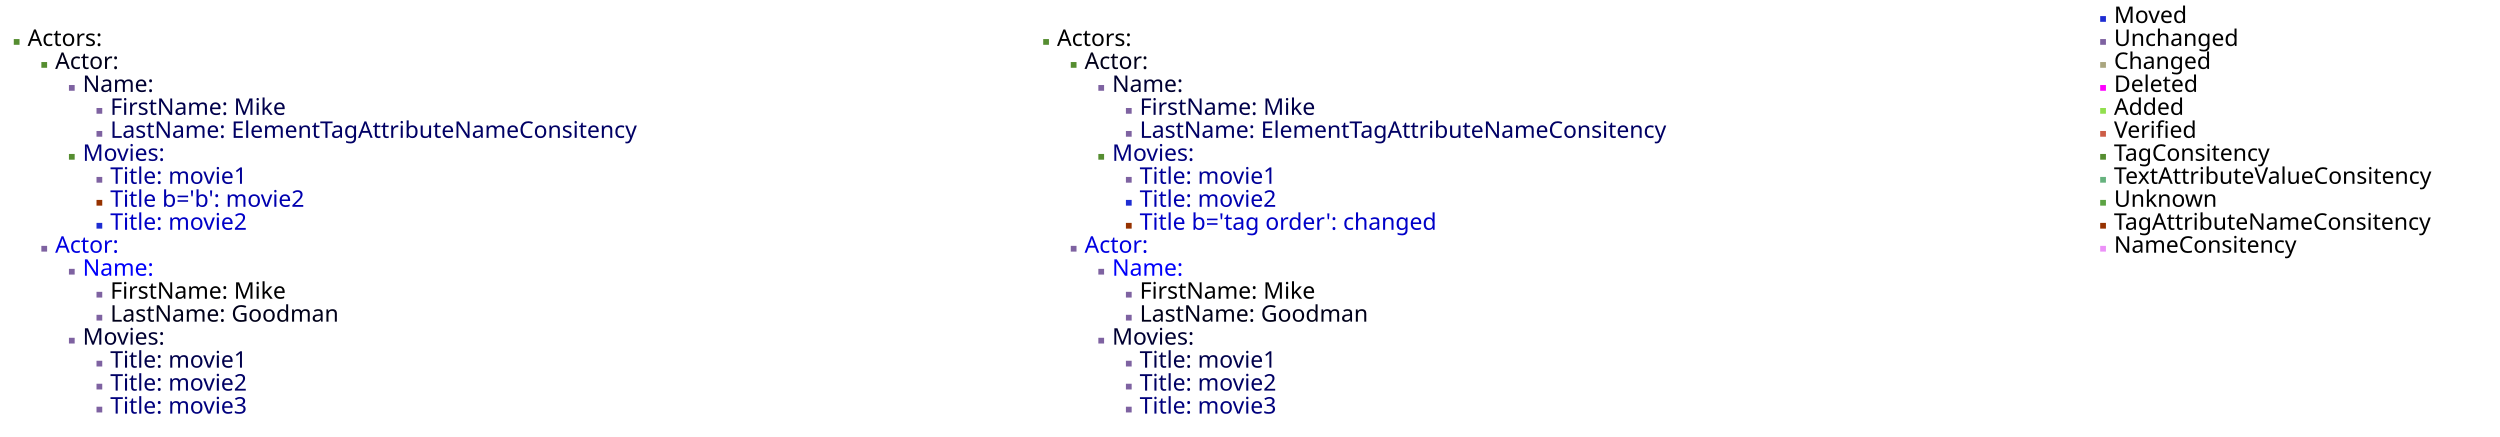
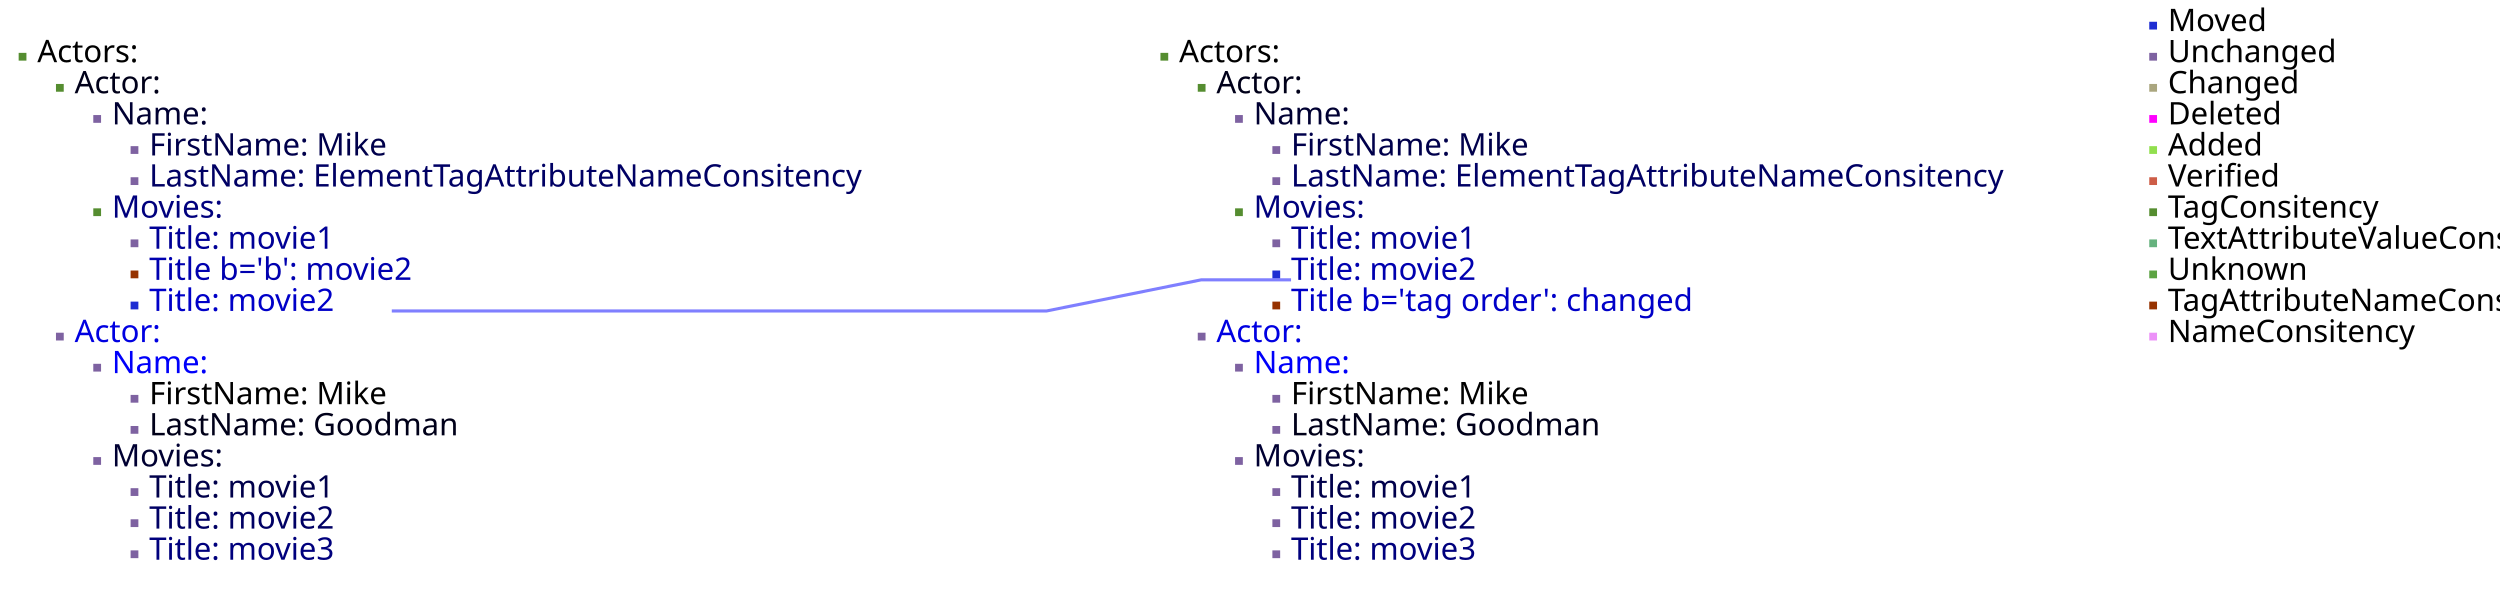
- <svg xmlns="http://www.w3.org/2000/svg" baseProfile="full" height="190.0" version="1.1" viewBox="0,0,1088.0,190.0" width="1088.0">
+ <svg xmlns="http://www.w3.org/2000/svg" baseProfile="full" height="190.0" version="1.1" viewBox="0,0,804.0,190.0" width="804.0">
  <defs />
  <svg baseProfile="full" height="100%" version="1.1" width="100%" x="0" y="0">
    <defs />
    <rect fill="rgb(85,141,48)" height="2.5" width="2.5" x="6.0" y="17.0" />
    <rect fill="rgb(85,141,48)" height="2.5" width="2.5" x="18.0" y="27.0" />
    <rect fill="rgb(126,98,161)" height="2.5" width="2.5" x="30.0" y="37.0" />
    <rect fill="rgb(126,98,161)" height="2.5" width="2.5" x="42.0" y="47.0" />
    <rect fill="rgb(126,98,161)" height="2.5" width="2.5" x="42.0" y="57.0" />
    <rect fill="rgb(85,141,48)" height="2.5" width="2.5" x="30.0" y="67.0" />
    <rect fill="rgb(126,98,161)" height="2.5" width="2.5" x="42.0" y="77.0" />
    <rect fill="rgb(150,50,0)" height="2.5" width="2.5" x="42.0" y="87.0" />
    <rect fill="rgb(30,45,210)" height="2.5" width="2.5" x="42.0" y="97.0" />
    <rect fill="rgb(126,98,161)" height="2.5" width="2.5" x="18.0" y="107.0" />
    <rect fill="rgb(126,98,161)" height="2.5" width="2.5" x="30.0" y="117.0" />
    <rect fill="rgb(126,98,161)" height="2.5" width="2.5" x="42.0" y="127.0" />
    <rect fill="rgb(126,98,161)" height="2.5" width="2.5" x="42.0" y="137.0" />
    <rect fill="rgb(126,98,161)" height="2.5" width="2.5" x="30.0" y="147.0" />
    <rect fill="rgb(126,98,161)" height="2.5" width="2.5" x="42.0" y="157.0" />
    <rect fill="rgb(126,98,161)" height="2.5" width="2.5" x="42.0" y="167.0" />
    <rect fill="rgb(126,98,161)" height="2.5" width="2.5" x="42.0" y="177.0" />
-     <text font-family="Lucida Console" font-size="10" x="12.0" y="20.0">
+     <text font-family="Lucida Console" font-size="10" textLength="54.0" x="12.0" y="20.0">
      <tspan fill="rgb(0,0,0)" x="12.0" y="20.0">Actors:  
</tspan>
    </text>
-     <text font-family="Lucida Console" font-size="10" x="24.0" y="30.0">
+     <text font-family="Lucida Console" font-size="10" textLength="48.0" x="24.0" y="30.0">
      <tspan fill="rgb(0,0,25)" x="24.0" y="30.0">Actor:  
</tspan>
    </text>
-     <text font-family="Lucida Console" font-size="10" x="36.0" y="40.0">
+     <text font-family="Lucida Console" font-size="10" textLength="42.0" x="36.0" y="40.0">
      <tspan fill="rgb(0,0,50)" x="36.0" y="40.0">Name:  
</tspan>
    </text>
-     <text font-family="Lucida Console" font-size="10" x="48.0" y="50.0">
+     <text font-family="Lucida Console" font-size="10" textLength="90.0" x="48.0" y="50.0">
      <tspan fill="rgb(0,0,75)" x="48.0" y="50.0">FirstName: Mike</tspan>
    </text>
-     <text font-family="Lucida Console" font-size="10" x="48.0" y="60.0">
+     <text font-family="Lucida Console" font-size="10" textLength="258.0" x="48.0" y="60.0">
      <tspan fill="rgb(0,0,100)" x="48.0" y="60.0">LastName: ElementTagAttributeNameConsitency</tspan>
    </text>
-     <text font-family="Lucida Console" font-size="10" x="36.0" y="70.0">
+     <text font-family="Lucida Console" font-size="10" textLength="54.0" x="36.0" y="70.0">
      <tspan fill="rgb(0,0,125)" x="36.0" y="70.0">Movies:  
</tspan>
    </text>
-     <text font-family="Lucida Console" font-size="10" x="48.0" y="80.0">
+     <text font-family="Lucida Console" font-size="10" textLength="78.0" x="48.0" y="80.0">
      <tspan fill="rgb(0,0,150)" x="48.0" y="80.0">Title: 
movie1
</tspan>
    </text>
-     <text font-family="Lucida Console" font-size="10" x="48.0" y="90.0">
+     <text font-family="Lucida Console" font-size="10" textLength="114.0" x="48.0" y="90.0">
      <tspan fill="rgb(0,0,175)" x="48.0" y="90.0">Title b='b': movie2</tspan>
    </text>
-     <text font-family="Lucida Console" font-size="10" x="48.0" y="100.0">
+     <text font-family="Lucida Console" font-size="10" textLength="78.0" x="48.0" y="100.0">
      <tspan fill="rgb(0,0,200)" x="48.0" y="100.0">Title: movie2</tspan>
    </text>
-     <text font-family="Lucida Console" font-size="10" x="24.0" y="110.0">
+     <text font-family="Lucida Console" font-size="10" textLength="48.0" x="24.0" y="110.0">
      <tspan fill="rgb(0,0,225)" x="24.0" y="110.0">Actor:  
</tspan>
    </text>
-     <text font-family="Lucida Console" font-size="10" x="36.0" y="120.0">
+     <text font-family="Lucida Console" font-size="10" textLength="42.0" x="36.0" y="120.0">
      <tspan fill="rgb(0,0,250)" x="36.0" y="120.0">Name:  
</tspan>
    </text>
-     <text font-family="Lucida Console" font-size="10" x="48.0" y="130.0">
+     <text font-family="Lucida Console" font-size="10" textLength="90.0" x="48.0" y="130.0">
      <tspan fill="rgb(0,0,0)" x="48.0" y="130.0">FirstName: 
Mike
</tspan>
    </text>
-     <text font-family="Lucida Console" font-size="10" x="48.0" y="140.0">
+     <text font-family="Lucida Console" font-size="10" textLength="102.0" x="48.0" y="140.0">
      <tspan fill="rgb(0,0,25)" x="48.0" y="140.0">LastName: Goodman</tspan>
    </text>
-     <text font-family="Lucida Console" font-size="10" x="36.0" y="150.0">
+     <text font-family="Lucida Console" font-size="10" textLength="54.0" x="36.0" y="150.0">
      <tspan fill="rgb(0,0,50)" x="36.0" y="150.0">Movies:  
</tspan>
    </text>
-     <text font-family="Lucida Console" font-size="10" x="48.0" y="160.0">
+     <text font-family="Lucida Console" font-size="10" textLength="78.0" x="48.0" y="160.0">
      <tspan fill="rgb(0,0,75)" x="48.0" y="160.0">Title: movie1</tspan>
    </text>
-     <text font-family="Lucida Console" font-size="10" x="48.0" y="170.0">
+     <text font-family="Lucida Console" font-size="10" textLength="78.0" x="48.0" y="170.0">
      <tspan fill="rgb(0,0,100)" x="48.0" y="170.0">Title: movie2</tspan>
    </text>
-     <text font-family="Lucida Console" font-size="10" x="48.0" y="180.0">
+     <text font-family="Lucida Console" font-size="10" textLength="78.0" x="48.0" y="180.0">
      <tspan fill="rgb(0,0,125)" x="48.0" y="180.0">Title: movie3</tspan>
    </text>
  </svg>
-   <svg baseProfile="full" height="100%" version="1.1" width="100%" x="448.0" y="0">
+   <svg baseProfile="full" height="100%" version="1.1" width="100%" x="367.2" y="0">
    <defs />
    <rect fill="rgb(85,141,48)" height="2.5" width="2.5" x="6.0" y="17.0" />
    <rect fill="rgb(85,141,48)" height="2.5" width="2.5" x="18.0" y="27.0" />
    <rect fill="rgb(126,98,161)" height="2.5" width="2.5" x="30.0" y="37.0" />
    <rect fill="rgb(126,98,161)" height="2.5" width="2.5" x="42.0" y="47.0" />
    <rect fill="rgb(126,98,161)" height="2.5" width="2.5" x="42.0" y="57.0" />
    <rect fill="rgb(85,141,48)" height="2.5" width="2.5" x="30.0" y="67.0" />
    <rect fill="rgb(126,98,161)" height="2.5" width="2.5" x="42.0" y="77.0" />
    <rect fill="rgb(30,45,210)" height="2.5" width="2.5" x="42.0" y="87.0" />
    <rect fill="rgb(150,50,0)" height="2.5" width="2.5" x="42.0" y="97.0" />
    <rect fill="rgb(126,98,161)" height="2.5" width="2.5" x="18.0" y="107.0" />
    <rect fill="rgb(126,98,161)" height="2.5" width="2.5" x="30.0" y="117.0" />
    <rect fill="rgb(126,98,161)" height="2.5" width="2.5" x="42.0" y="127.0" />
    <rect fill="rgb(126,98,161)" height="2.5" width="2.5" x="42.0" y="137.0" />
    <rect fill="rgb(126,98,161)" height="2.5" width="2.5" x="30.0" y="147.0" />
    <rect fill="rgb(126,98,161)" height="2.5" width="2.5" x="42.0" y="157.0" />
    <rect fill="rgb(126,98,161)" height="2.5" width="2.5" x="42.0" y="167.0" />
    <rect fill="rgb(126,98,161)" height="2.5" width="2.5" x="42.0" y="177.0" />
-     <text font-family="Lucida Console" font-size="10" x="12.0" y="20.0">
+     <text font-family="Lucida Console" font-size="10" textLength="54.0" x="12.0" y="20.0">
      <tspan fill="rgb(0,0,0)" x="12.0" y="20.0">Actors:  
</tspan>
    </text>
-     <text font-family="Lucida Console" font-size="10" x="24.0" y="30.0">
+     <text font-family="Lucida Console" font-size="10" textLength="48.0" x="24.0" y="30.0">
      <tspan fill="rgb(0,0,25)" x="24.0" y="30.0">Actor:  
</tspan>
    </text>
-     <text font-family="Lucida Console" font-size="10" x="36.0" y="40.0">
+     <text font-family="Lucida Console" font-size="10" textLength="42.0" x="36.0" y="40.0">
      <tspan fill="rgb(0,0,50)" x="36.0" y="40.0">Name:  
</tspan>
    </text>
-     <text font-family="Lucida Console" font-size="10" x="48.0" y="50.0">
+     <text font-family="Lucida Console" font-size="10" textLength="90.0" x="48.0" y="50.0">
      <tspan fill="rgb(0,0,75)" x="48.0" y="50.0">FirstName: Mike</tspan>
    </text>
-     <text font-family="Lucida Console" font-size="10" x="48.0" y="60.0">
+     <text font-family="Lucida Console" font-size="10" textLength="258.0" x="48.0" y="60.0">
      <tspan fill="rgb(0,0,100)" x="48.0" y="60.0">LastName: ElementTagAttributeNameConsitency</tspan>
    </text>
-     <text font-family="Lucida Console" font-size="10" x="36.0" y="70.0">
+     <text font-family="Lucida Console" font-size="10" textLength="54.0" x="36.0" y="70.0">
      <tspan fill="rgb(0,0,125)" x="36.0" y="70.0">Movies:  
</tspan>
    </text>
-     <text font-family="Lucida Console" font-size="10" x="48.0" y="80.0">
+     <text font-family="Lucida Console" font-size="10" textLength="78.0" x="48.0" y="80.0">
      <tspan fill="rgb(0,0,150)" x="48.0" y="80.0">Title: 
movie1
</tspan>
    </text>
-     <text font-family="Lucida Console" font-size="10" x="48.0" y="90.0">
+     <text font-family="Lucida Console" font-size="10" textLength="78.0" x="48.0" y="90.0">
      <tspan fill="rgb(0,0,175)" x="48.0" y="90.0">Title: movie2</tspan>
    </text>
-     <text font-family="Lucida Console" font-size="10" x="48.0" y="100.0">
+     <text font-family="Lucida Console" font-size="10" textLength="168.0" x="48.0" y="100.0">
      <tspan fill="rgb(0,0,200)" x="48.0" y="100.0">Title b='tag order': changed</tspan>
    </text>
-     <text font-family="Lucida Console" font-size="10" x="24.0" y="110.0">
+     <text font-family="Lucida Console" font-size="10" textLength="48.0" x="24.0" y="110.0">
      <tspan fill="rgb(0,0,225)" x="24.0" y="110.0">Actor:  
</tspan>
    </text>
-     <text font-family="Lucida Console" font-size="10" x="36.0" y="120.0">
+     <text font-family="Lucida Console" font-size="10" textLength="42.0" x="36.0" y="120.0">
      <tspan fill="rgb(0,0,250)" x="36.0" y="120.0">Name:  
</tspan>
    </text>
-     <text font-family="Lucida Console" font-size="10" x="48.0" y="130.0">
+     <text font-family="Lucida Console" font-size="10" textLength="90.0" x="48.0" y="130.0">
      <tspan fill="rgb(0,0,0)" x="48.0" y="130.0">FirstName: 
Mike
</tspan>
    </text>
-     <text font-family="Lucida Console" font-size="10" x="48.0" y="140.0">
+     <text font-family="Lucida Console" font-size="10" textLength="102.0" x="48.0" y="140.0">
      <tspan fill="rgb(0,0,25)" x="48.0" y="140.0">LastName: Goodman</tspan>
    </text>
-     <text font-family="Lucida Console" font-size="10" x="36.0" y="150.0">
+     <text font-family="Lucida Console" font-size="10" textLength="54.0" x="36.0" y="150.0">
      <tspan fill="rgb(0,0,50)" x="36.0" y="150.0">Movies:  
</tspan>
    </text>
-     <text font-family="Lucida Console" font-size="10" x="48.0" y="160.0">
+     <text font-family="Lucida Console" font-size="10" textLength="78.0" x="48.0" y="160.0">
      <tspan fill="rgb(0,0,75)" x="48.0" y="160.0">Title: movie1</tspan>
    </text>
-     <text font-family="Lucida Console" font-size="10" x="48.0" y="170.0">
+     <text font-family="Lucida Console" font-size="10" textLength="78.0" x="48.0" y="170.0">
      <tspan fill="rgb(0,0,100)" x="48.0" y="170.0">Title: movie2</tspan>
    </text>
-     <text font-family="Lucida Console" font-size="10" x="48.0" y="180.0">
+     <text font-family="Lucida Console" font-size="10" textLength="78.0" x="48.0" y="180.0">
      <tspan fill="rgb(0,0,125)" x="48.0" y="180.0">Title: movie3</tspan>
    </text>
  </svg>
-   <svg baseProfile="full" height="100%" version="1.1" width="100%" x="896.0" y="0">
+   <svg baseProfile="full" height="100%" version="1.1" width="100%" x="673.2" y="0">
    <defs />
    <text fill="rgb(0,0,0)" font-family="Lucida Console" font-size="10" x="24.0" y="10.0">Moved</text>
    <rect fill="rgb(30,45,210)" height="2.5" width="2.5" x="18.0" y="7.0" />
    <text fill="rgb(0,0,0)" font-family="Lucida Console" font-size="10" x="24.0" y="20.0">Unchanged</text>
    <rect fill="rgb(126,98,161)" height="2.5" width="2.5" x="18.0" y="17.0" />
    <text fill="rgb(0,0,0)" font-family="Lucida Console" font-size="10" x="24.0" y="30.0">Changed</text>
    <rect fill="rgb(170,166,127)" height="2.5" width="2.5" x="18.0" y="27.0" />
    <text fill="rgb(0,0,0)" font-family="Lucida Console" font-size="10" x="24.0" y="40.0">Deleted</text>
    <rect fill="rgb(255,0,255)" height="2.5" width="2.5" x="18.0" y="37.0" />
    <text fill="rgb(0,0,0)" font-family="Lucida Console" font-size="10" x="24.0" y="50.0">Added</text>
    <rect fill="rgb(145,223,78)" height="2.5" width="2.5" x="18.0" y="47.0" />
    <text fill="rgb(0,0,0)" font-family="Lucida Console" font-size="10" x="24.0" y="60.0">Verified</text>
    <rect fill="rgb(205,93,71)" height="2.5" width="2.5" x="18.0" y="57.0" />
    <text fill="rgb(0,0,0)" font-family="Lucida Console" font-size="10" x="24.0" y="70.0">TagConsitency</text>
    <rect fill="rgb(85,141,48)" height="2.5" width="2.5" x="18.0" y="67.0" />
    <text fill="rgb(0,0,0)" font-family="Lucida Console" font-size="10" x="24.0" y="80.0">TextAttributeValueConsitency</text>
    <rect fill="rgb(102,178,126)" height="2.5" width="2.5" x="18.0" y="77.0" />
    <text fill="rgb(0,0,0)" font-family="Lucida Console" font-size="10" x="24.0" y="90.0">Unknown</text>
    <rect fill="rgb(92,163,67)" height="2.5" width="2.5" x="18.0" y="87.0" />
    <text fill="rgb(0,0,0)" font-family="Lucida Console" font-size="10" x="24.0" y="100.0">TagAttributeNameConsitency</text>
    <rect fill="rgb(150,50,0)" height="2.5" width="2.5" x="18.0" y="97.0" />
    <text fill="rgb(0,0,0)" font-family="Lucida Console" font-size="10" x="24.0" y="110.0">NameConsitency</text>
    <rect fill="rgb(236,145,248)" height="2.5" width="2.5" x="18.0" y="107.0" />
  </svg>
+   <polyline fill="none" opacity="0.5" points="126.0,100.0 336.6,100.0 386.28,90.0 415.2,90.0" stroke="rgb(0,0,255)" stroke-width="1" />
</svg>
